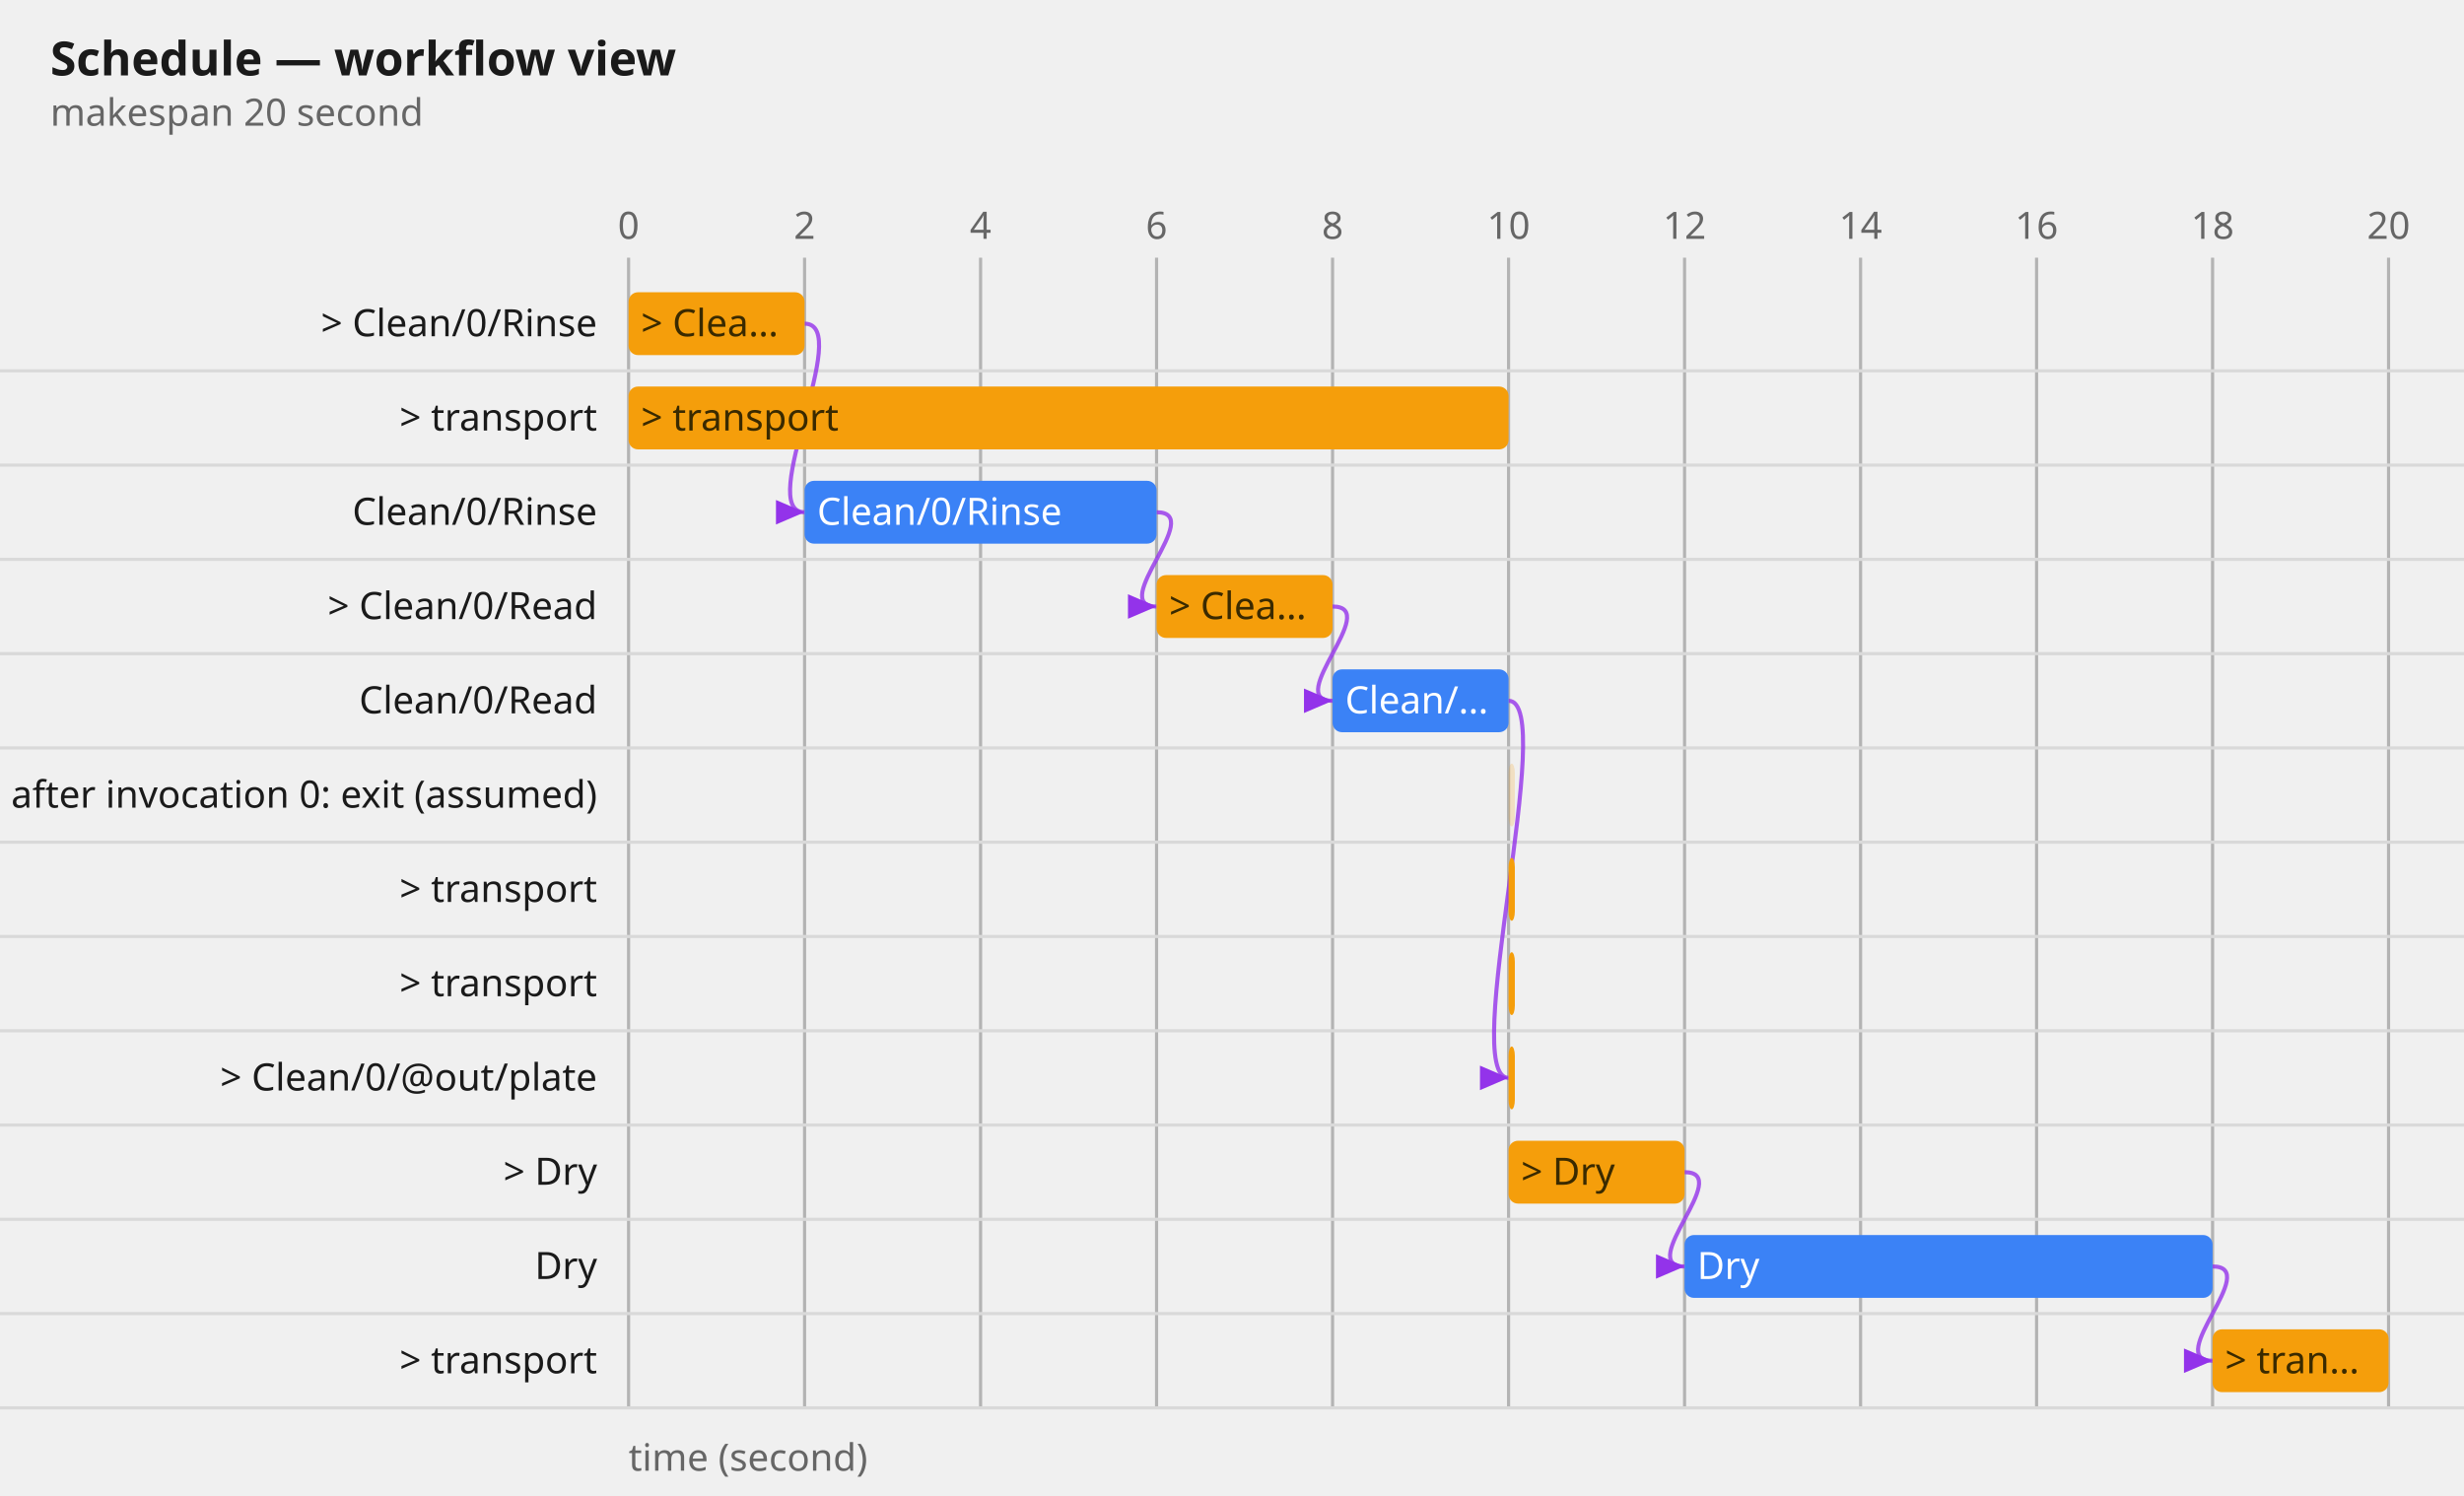
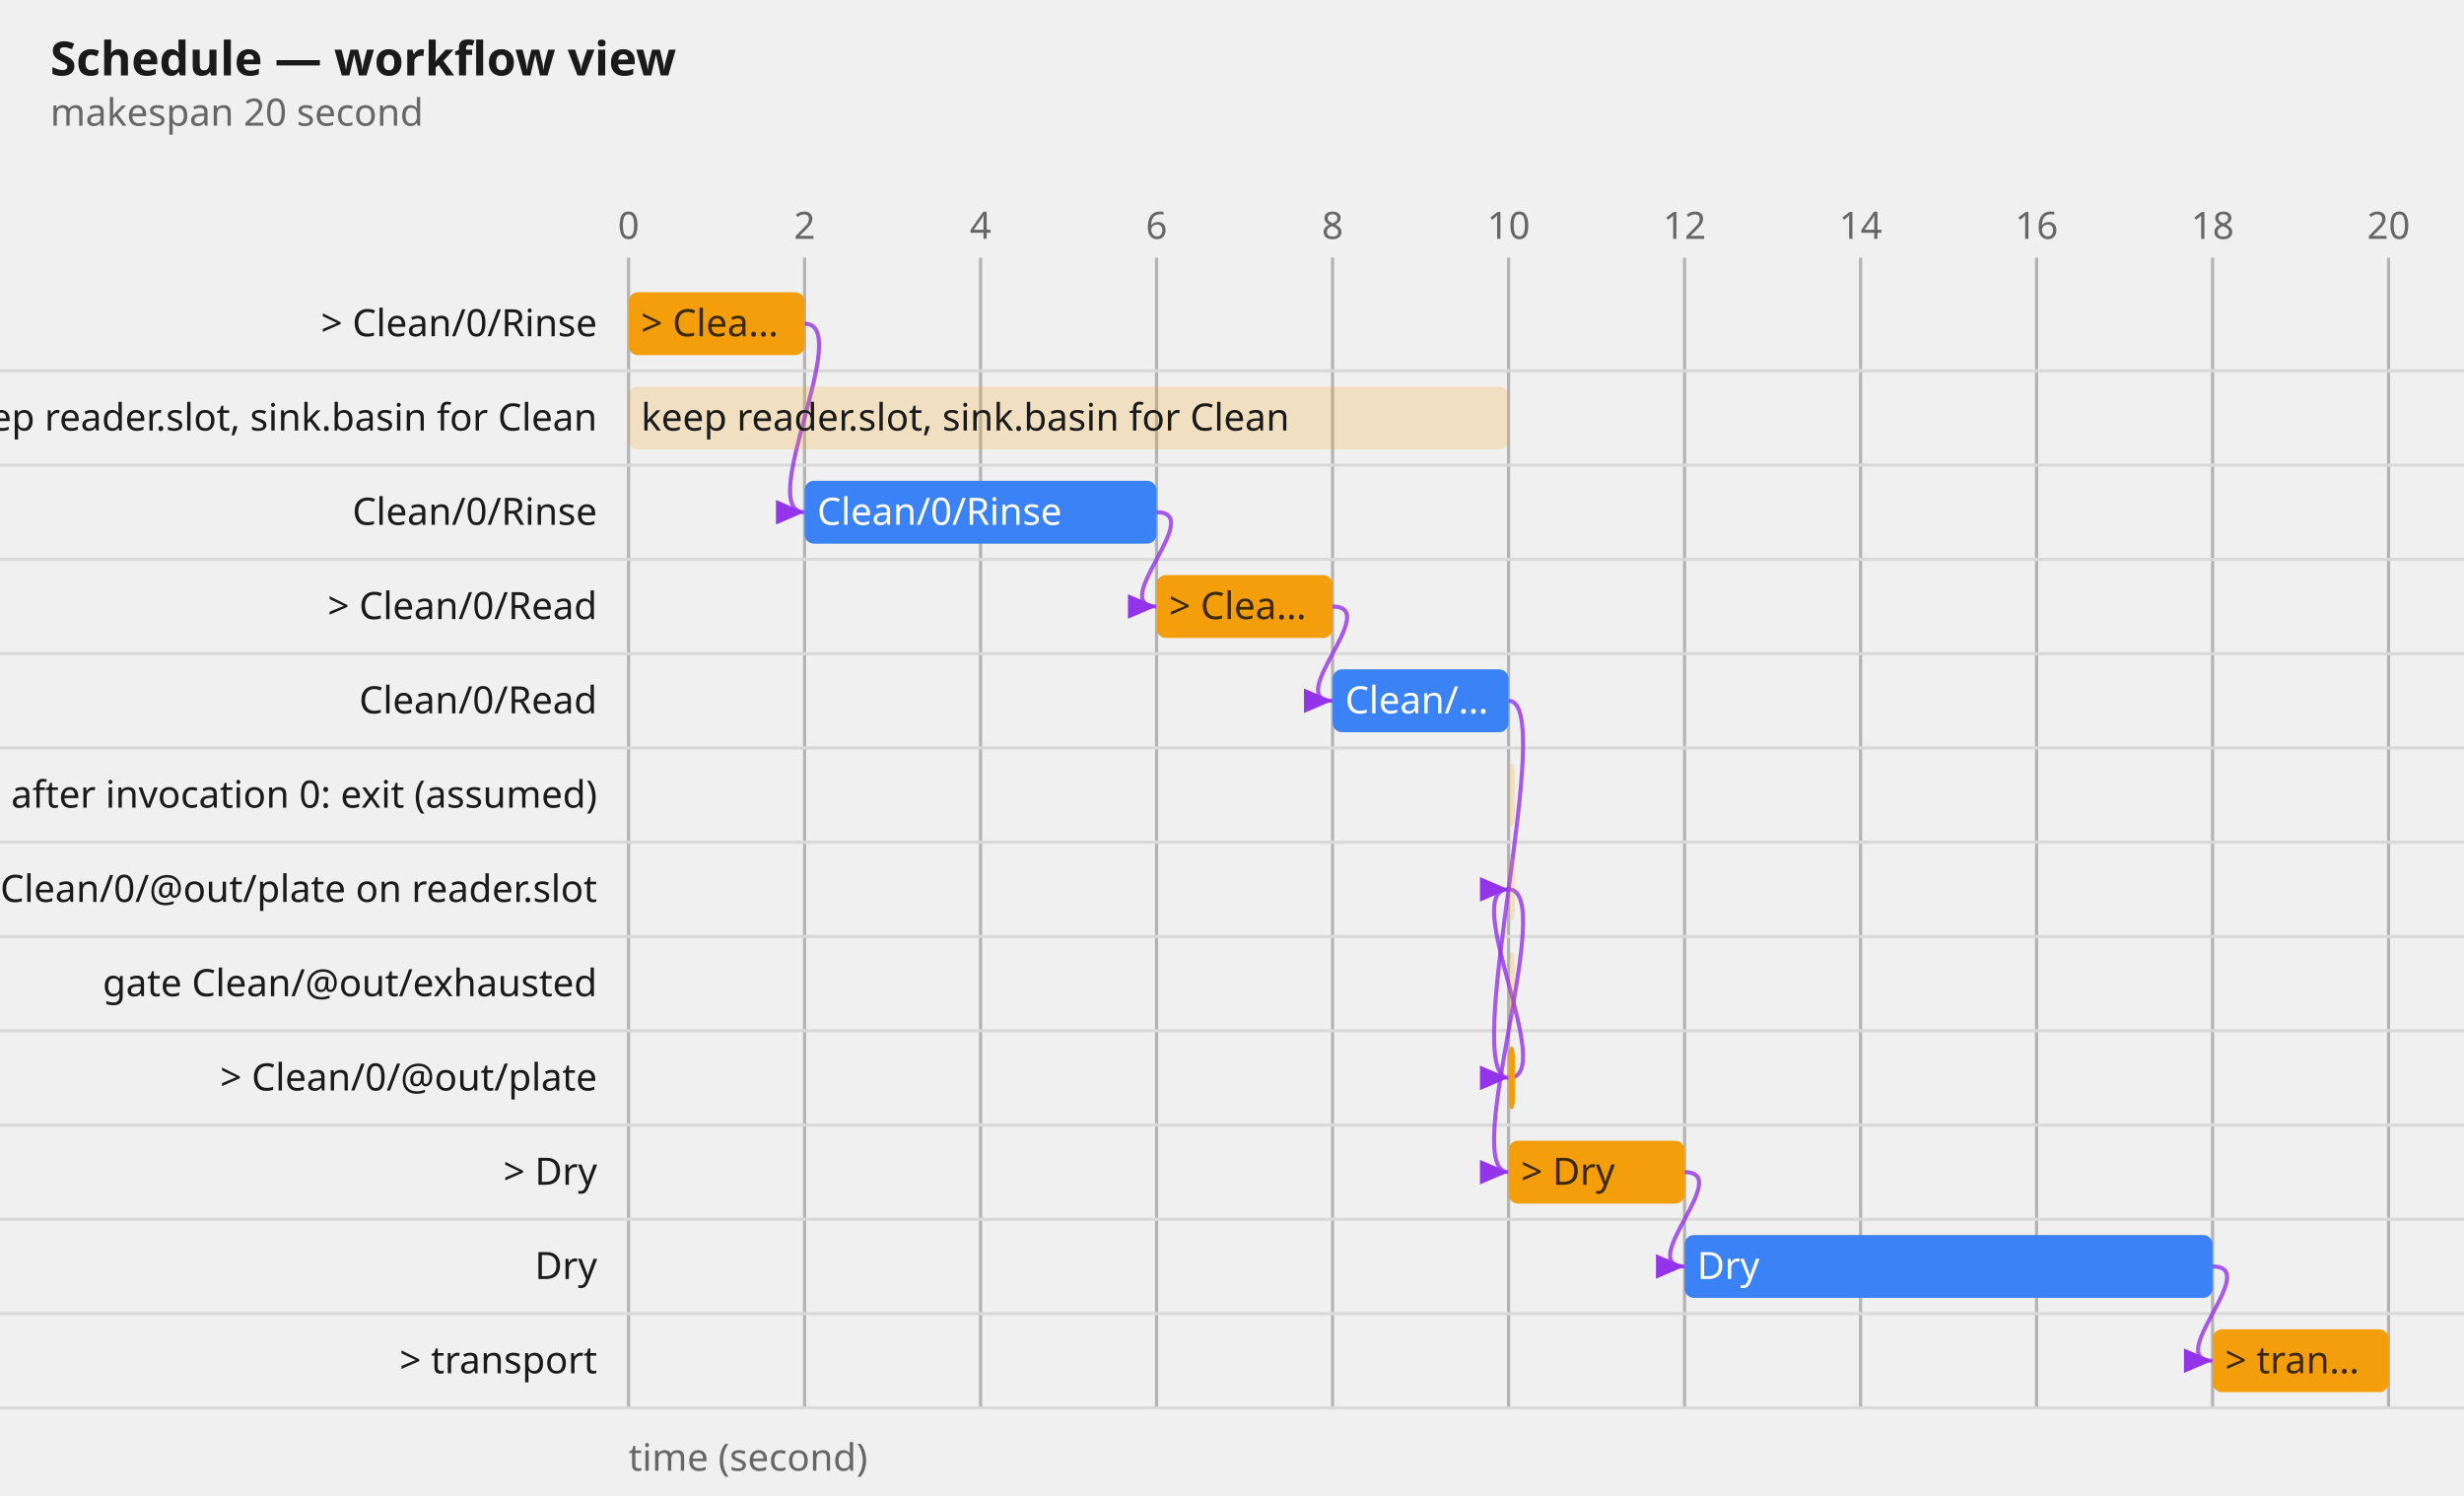
<svg xmlns="http://www.w3.org/2000/svg" viewBox="0 0 784 476" width="784" height="476" font-family="system-ui, sans-serif" font-size="12">
  <text fill="#1a1a1a" font-size="15" font-weight="600" x="16" y="24">Schedule — workflow view</text>
  <text fill="#666666" x="16" y="40">makespan 20 second</text>
  <defs>
    <marker id="ah" markerWidth="8" markerHeight="8" refX="7" refY="3" orient="auto">
      <path d="M0,0 L7,3 L0,6 Z" fill="#9333ea" />
    </marker>
  </defs>
  <g transform="translate(0,48)">
    <line stroke="#b3b3b3" stroke-width="1" x1="200.0" y1="34.0" x2="200.0" y2="400.0" />
    <text fill="#666666" x="200.0" y="28.0" text-anchor="middle">0</text>
    <line stroke="#b3b3b3" stroke-width="1" x1="256.0" y1="34.0" x2="256.0" y2="400.0" />
    <text fill="#666666" x="256.0" y="28.0" text-anchor="middle">2</text>
    <line stroke="#b3b3b3" stroke-width="1" x1="312.0" y1="34.0" x2="312.0" y2="400.0" />
    <text fill="#666666" x="312.0" y="28.0" text-anchor="middle">4</text>
    <line stroke="#b3b3b3" stroke-width="1" x1="368.0" y1="34.0" x2="368.0" y2="400.0" />
    <text fill="#666666" x="368.0" y="28.0" text-anchor="middle">6</text>
    <line stroke="#b3b3b3" stroke-width="1" x1="424.0" y1="34.0" x2="424.0" y2="400.0" />
    <text fill="#666666" x="424.0" y="28.0" text-anchor="middle">8</text>
    <line stroke="#b3b3b3" stroke-width="1" x1="480.0" y1="34.0" x2="480.0" y2="400.0" />
    <text fill="#666666" x="480.0" y="28.0" text-anchor="middle">10</text>
    <line stroke="#b3b3b3" stroke-width="1" x1="536.0" y1="34.0" x2="536.0" y2="400.0" />
    <text fill="#666666" x="536.0" y="28.0" text-anchor="middle">12</text>
    <line stroke="#b3b3b3" stroke-width="1" x1="592.0" y1="34.0" x2="592.0" y2="400.0" />
    <text fill="#666666" x="592.0" y="28.0" text-anchor="middle">14</text>
    <line stroke="#b3b3b3" stroke-width="1" x1="648.0" y1="34.0" x2="648.0" y2="400.0" />
    <text fill="#666666" x="648.0" y="28.0" text-anchor="middle">16</text>
    <line stroke="#b3b3b3" stroke-width="1" x1="704.0" y1="34.0" x2="704.0" y2="400.0" />
    <text fill="#666666" x="704.0" y="28.0" text-anchor="middle">18</text>
    <line stroke="#b3b3b3" stroke-width="1" x1="760.0" y1="34.0" x2="760.0" y2="400.0" />
    <text fill="#666666" x="760.0" y="28.0" text-anchor="middle">20</text>
    <text fill="#666666" x="200.0" y="420.0">time (second)</text>
    <line stroke="#d9d9d9" stroke-width="1" x1="0" y1="70.0" x2="784.0" y2="70.0" />
    <text fill="#1a1a1a" x="190.0" y="59.0" text-anchor="end">&gt; Clean/0/Rinse</text>
    <line stroke="#d9d9d9" stroke-width="1" x1="0" y1="100.0" x2="784.0" y2="100.0" />
-     <text fill="#1a1a1a" x="190.0" y="89.0" text-anchor="end">&gt; transport</text>
+     <text fill="#1a1a1a" x="190.0" y="89.0" text-anchor="end">keep reader.slot, sink.basin for Clean</text>
    <line stroke="#d9d9d9" stroke-width="1" x1="0" y1="130.0" x2="784.0" y2="130.0" />
    <text fill="#1a1a1a" x="190.0" y="119.0" text-anchor="end">Clean/0/Rinse</text>
    <line stroke="#d9d9d9" stroke-width="1" x1="0" y1="160.0" x2="784.0" y2="160.0" />
    <text fill="#1a1a1a" x="190.0" y="149.0" text-anchor="end">&gt; Clean/0/Read</text>
    <line stroke="#d9d9d9" stroke-width="1" x1="0" y1="190.0" x2="784.0" y2="190.0" />
    <text fill="#1a1a1a" x="190.0" y="179.0" text-anchor="end">Clean/0/Read</text>
    <line stroke="#d9d9d9" stroke-width="1" x1="0" y1="220.0" x2="784.0" y2="220.0" />
    <text fill="#1a1a1a" x="190.0" y="209.0" text-anchor="end">decide Clean after invocation 0: exit (assumed)</text>
    <line stroke="#d9d9d9" stroke-width="1" x1="0" y1="250.0" x2="784.0" y2="250.0" />
-     <text fill="#1a1a1a" x="190.0" y="239.0" text-anchor="end">&gt; transport</text>
+     <text fill="#1a1a1a" x="190.0" y="239.0" text-anchor="end">gate Clean/0/@out/plate on reader.slot</text>
    <line stroke="#d9d9d9" stroke-width="1" x1="0" y1="280.0" x2="784.0" y2="280.0" />
-     <text fill="#1a1a1a" x="190.0" y="269.0" text-anchor="end">&gt; transport</text>
+     <text fill="#1a1a1a" x="190.0" y="269.0" text-anchor="end">gate Clean/@out/exhausted</text>
    <line stroke="#d9d9d9" stroke-width="1" x1="0" y1="310.0" x2="784.0" y2="310.0" />
    <text fill="#1a1a1a" x="190.0" y="299.0" text-anchor="end">&gt; Clean/0/@out/plate</text>
    <line stroke="#d9d9d9" stroke-width="1" x1="0" y1="340.0" x2="784.0" y2="340.0" />
    <text fill="#1a1a1a" x="190.0" y="329.0" text-anchor="end">&gt; Dry</text>
    <line stroke="#d9d9d9" stroke-width="1" x1="0" y1="370.0" x2="784.0" y2="370.0" />
    <text fill="#1a1a1a" x="190.0" y="359.0" text-anchor="end">Dry</text>
    <line stroke="#d9d9d9" stroke-width="1" x1="0" y1="400.0" x2="784.0" y2="400.0" />
    <text fill="#1a1a1a" x="190.0" y="389.0" text-anchor="end">&gt; transport</text>
    <path fill="none" stroke="#9333ea" stroke-width="1.3" stroke-opacity="0.8" d="M256.0,55.0 C272.0,55.0 240.0,115.0 256.0,115.0" marker-end="url(#ah)" />
    <path fill="none" stroke="#9333ea" stroke-width="1.3" stroke-opacity="0.8" d="M368.0,115.0 C384.0,115.0 352.0,145.0 368.0,145.0" marker-end="url(#ah)" />
    <path fill="none" stroke="#9333ea" stroke-width="1.3" stroke-opacity="0.8" d="M424.0,145.0 C440.0,145.0 408.0,175.0 424.0,175.0" marker-end="url(#ah)" />
    <path fill="none" stroke="#9333ea" stroke-width="1.3" stroke-opacity="0.8" d="M480.0,175.0 C496.0,175.0 464.0,295.0 480.0,295.0" marker-end="url(#ah)" />
+     <path fill="none" stroke="#9333ea" stroke-width="1.3" stroke-opacity="0.8" d="M480.0,295.0 C496.0,295.0 464.0,235.0 480.0,235.0" marker-end="url(#ah)" />
+     <path fill="none" stroke="#9333ea" stroke-width="1.3" stroke-opacity="0.8" d="M480.0,235.0 C496.0,235.0 464.0,325.0 480.0,325.0" marker-end="url(#ah)" />
    <path fill="none" stroke="#9333ea" stroke-width="1.3" stroke-opacity="0.8" d="M536.0,325.0 C552.0,325.0 520.0,355.0 536.0,355.0" marker-end="url(#ah)" />
    <path fill="none" stroke="#9333ea" stroke-width="1.3" stroke-opacity="0.8" d="M704.0,355.0 C720.0,355.0 688.0,385.0 704.0,385.0" marker-end="url(#ah)" />
    <rect fill="#f59e0b" x="200.0" y="45.0" width="56.0" height="20" rx="3" />
    <text fill="#3a2a00" x="204.0" y="59.0">&gt; Clea…</text>
-     <rect fill="#f59e0b" x="200.0" y="75.0" width="280.0" height="20" rx="3" />
-     <text fill="#3a2a00" x="204.0" y="89.0">&gt; transport</text>
+     <rect fill="#f59e0b" fill-opacity="0.2" x="200.0" y="75.0" width="280.0" height="20" rx="3" />
+     <text fill="#1a1a1a" x="204.0" y="89.0">keep reader.slot, sink.basin for Clean</text>
    <rect fill="#3b82f6" x="256.0" y="105.0" width="112.0" height="20" rx="3" />
    <text fill="#ffffff" x="260.0" y="119.0">Clean/0/Rinse</text>
    <rect fill="#f59e0b" x="368.0" y="135.0" width="56.0" height="20" rx="3" />
    <text fill="#3a2a00" x="372.0" y="149.0">&gt; Clea…</text>
    <rect fill="#3b82f6" x="424.0" y="165.0" width="56.0" height="20" rx="3" />
    <text fill="#ffffff" x="428.0" y="179.0">Clean/…</text>
    <rect fill="#f59e0b" fill-opacity="0.2" x="480.0" y="195.0" width="2.0" height="20" rx="3" />
-     <rect fill="#f59e0b" x="480.0" y="225.0" width="2.0" height="20" rx="3" />
-     <rect fill="#f59e0b" x="480.0" y="255.0" width="2.0" height="20" rx="3" />
+     <rect fill="#f59e0b" fill-opacity="0.2" x="480.0" y="225.0" width="2.0" height="20" rx="3" />
+     <rect fill="#f59e0b" fill-opacity="0.2" x="480.0" y="255.0" width="2.0" height="20" rx="3" />
    <rect fill="#f59e0b" x="480.0" y="285.0" width="2.0" height="20" rx="3" />
    <rect fill="#f59e0b" x="480.0" y="315.0" width="56.0" height="20" rx="3" />
    <text fill="#3a2a00" x="484.0" y="329.0">&gt; Dry</text>
    <rect fill="#3b82f6" x="536.0" y="345.0" width="168.0" height="20" rx="3" />
    <text fill="#ffffff" x="540.0" y="359.0">Dry</text>
    <rect fill="#f59e0b" x="704.0" y="375.0" width="56.0" height="20" rx="3" />
    <text fill="#3a2a00" x="708.0" y="389.0">&gt; tran…</text>
  </g>
</svg>
